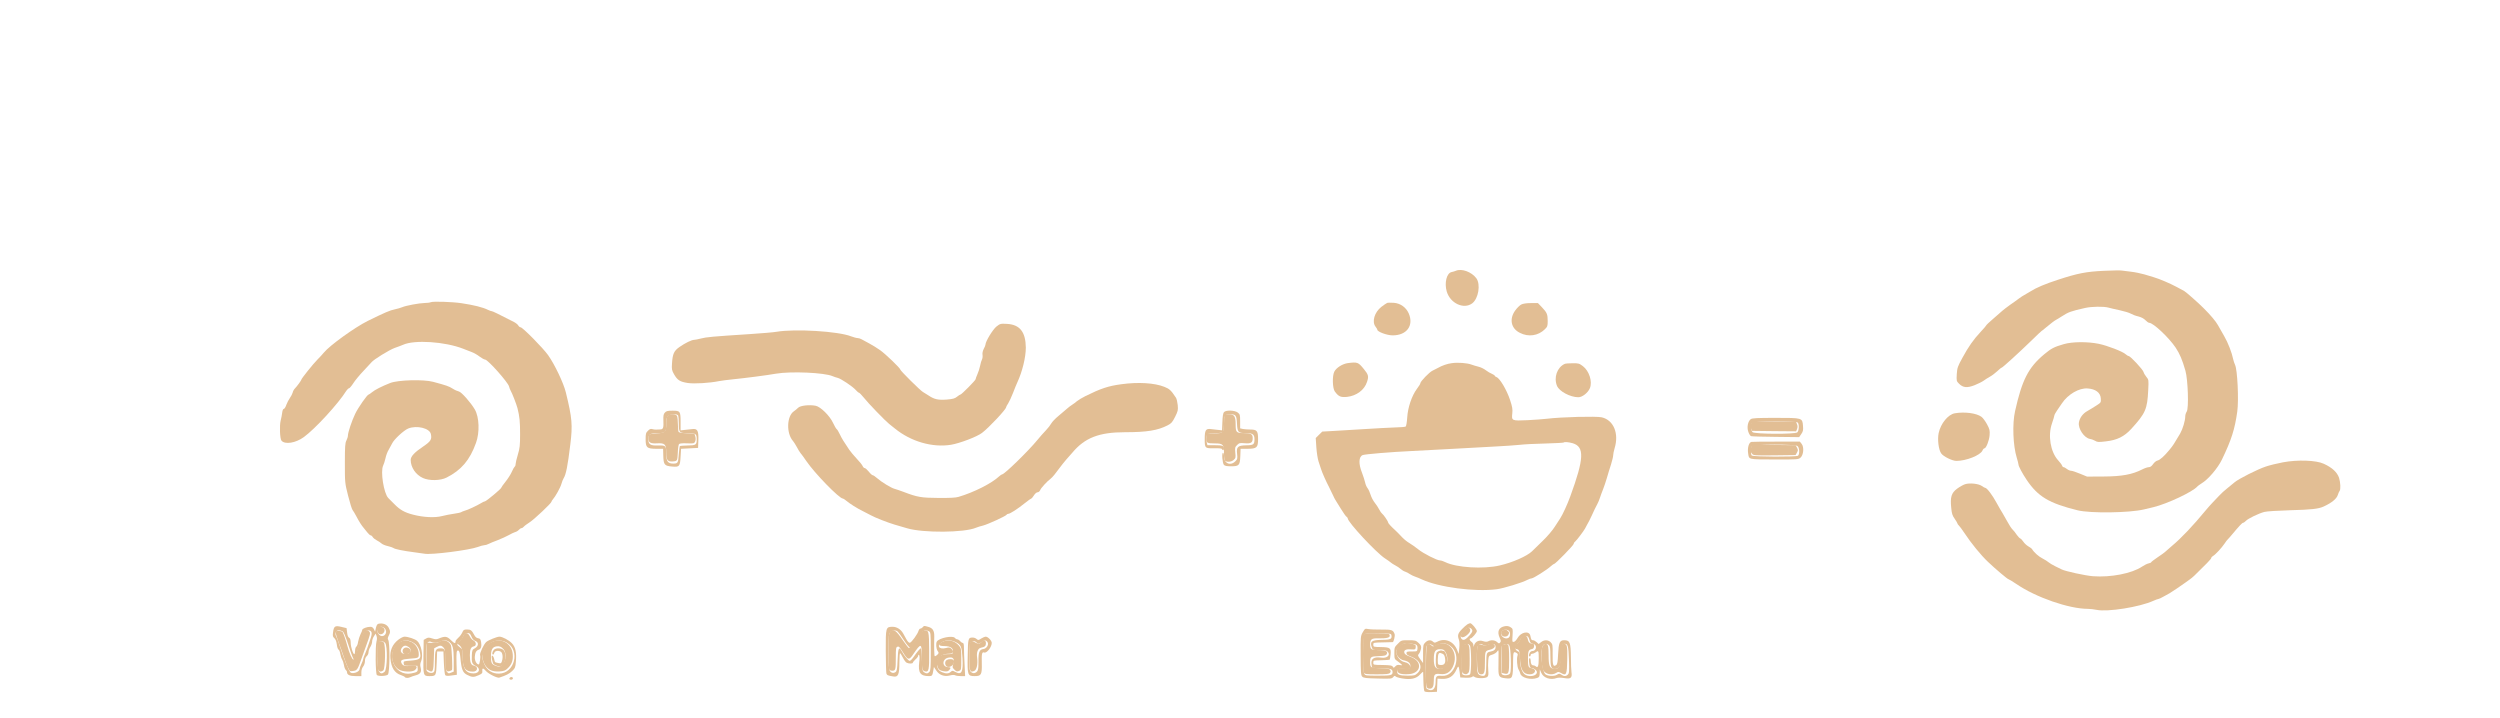
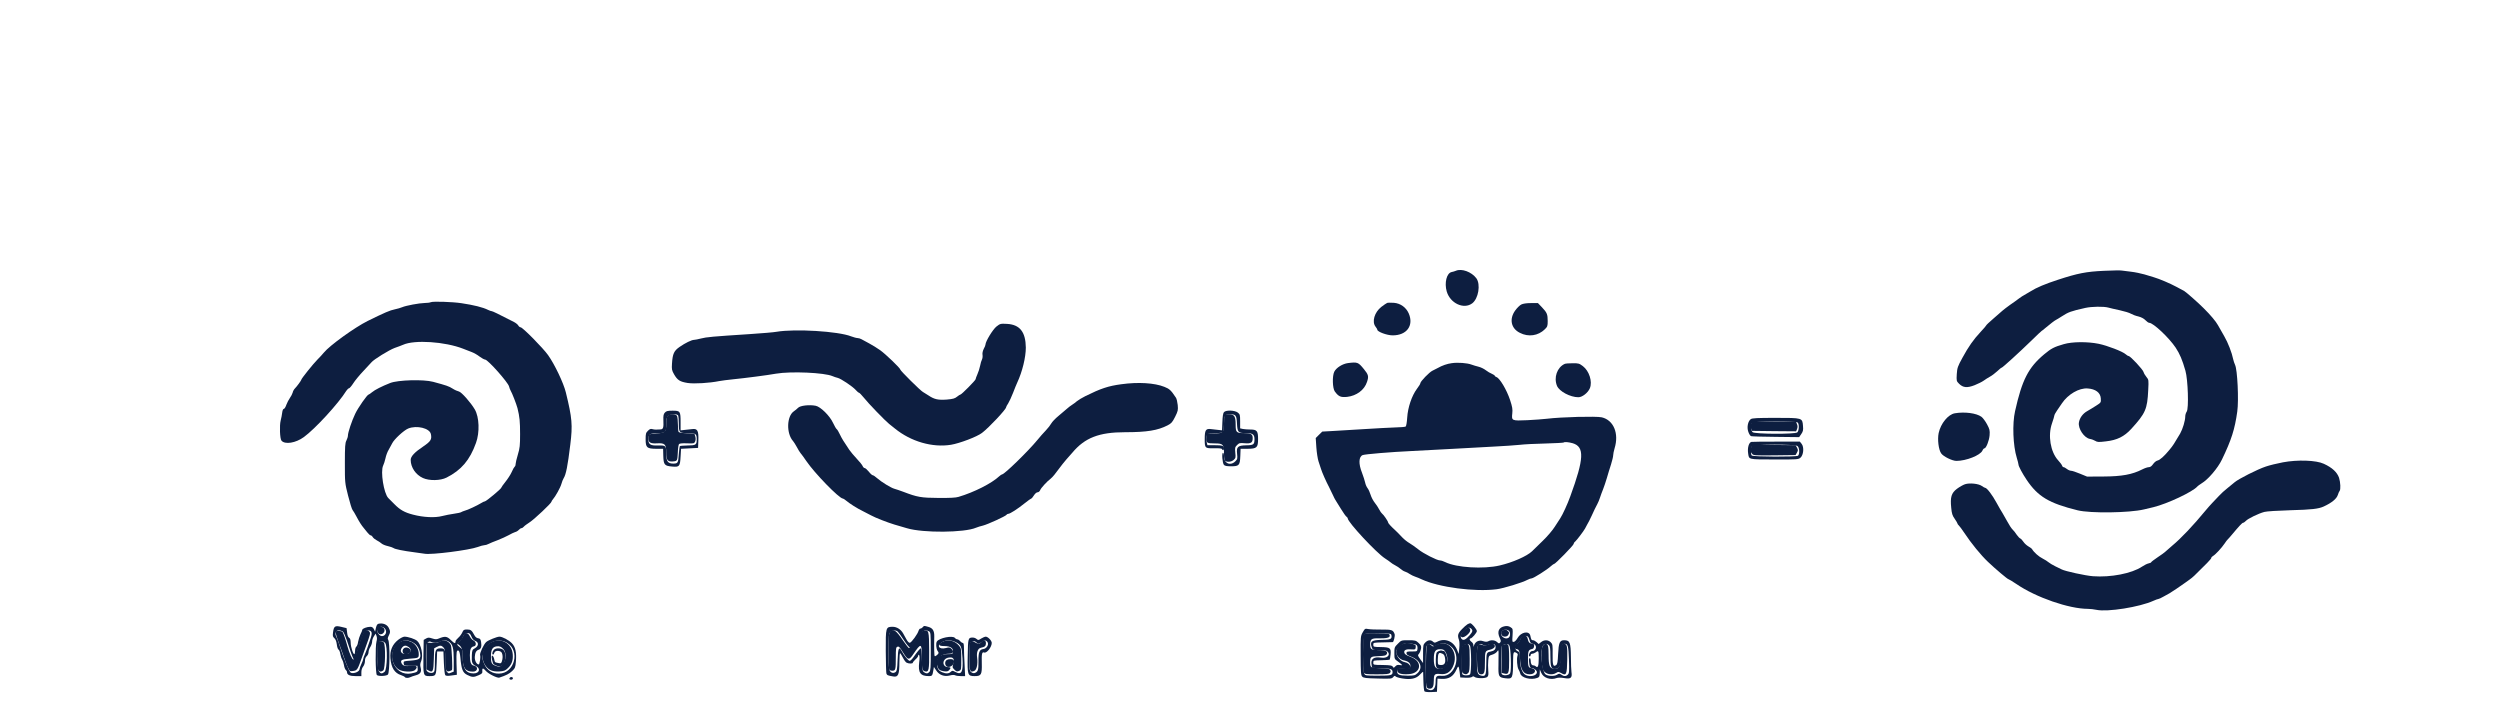
<svg xmlns="http://www.w3.org/2000/svg" viewBox="0 0 2788 460" width="697" height="200">
-   <g transform="translate(0,800) scale(0.1,-0.1)" fill="#e2be94" stroke="none">
+   <g transform="translate(0,800) scale(0.1,-0.1)" fill="#0d1e40" stroke="none">
    <path d="M16235 6680 c-11 -5 -32 -11 -47 -14 -55 -12 -82 -120 -54 -217 39 -132 190 -202 284 -132 70 53 96 212 46 280 -53 71 -164 112 -229 83z" />
    <path d="M23465 6680 c-200 -9 -295 -28 -515 -100 -141 -46 -239 -87 -305 -129 -27 -17 -59 -35 -70 -41 -11 -5 -38 -23 -60 -39 -22 -17 -66 -49 -99 -71 -32 -23 -70 -52 -85 -65 -14 -13 -61 -53 -103 -90 -43 -37 -78 -70 -78 -74 0 -3 -27 -35 -61 -71 -82 -88 -136 -165 -204 -290 -53 -97 -58 -111 -63 -182 -4 -75 -4 -78 25 -107 45 -45 90 -49 173 -17 38 15 84 38 102 51 18 13 50 34 71 45 21 11 57 39 80 60 23 22 45 40 50 40 9 0 193 167 337 307 58 57 107 103 109 103 2 0 21 15 42 33 55 46 100 81 118 90 9 4 36 21 61 37 77 50 104 60 265 96 71 16 205 18 256 4 20 -6 78 -19 129 -30 51 -11 107 -28 125 -39 17 -10 54 -24 82 -30 32 -8 61 -23 79 -42 15 -16 34 -29 42 -29 45 0 221 -166 295 -277 47 -72 73 -133 109 -258 28 -98 39 -422 14 -456 -9 -13 -16 -36 -16 -52 0 -48 -28 -141 -57 -192 -67 -114 -80 -134 -118 -180 -60 -73 -107 -115 -135 -121 -14 -3 -36 -21 -49 -40 -16 -23 -31 -34 -48 -34 -13 0 -46 -11 -73 -25 -112 -57 -228 -78 -430 -79 l-185 -1 -78 32 c-43 18 -88 33 -100 33 -12 0 -33 9 -47 20 -14 11 -30 20 -37 20 -6 0 -14 8 -17 18 -3 10 -23 36 -44 59 -85 93 -116 277 -68 412 14 41 26 80 26 87 0 7 14 33 30 56 17 24 41 59 54 79 68 102 192 174 287 167 89 -6 143 -47 147 -110 3 -47 3 -47 -50 -81 -29 -19 -74 -46 -100 -61 -51 -28 -86 -77 -94 -128 -11 -68 58 -171 123 -183 20 -3 47 -14 60 -22 22 -14 37 -15 119 -5 124 14 203 53 282 139 159 174 179 220 189 433 6 113 5 116 -20 146 -14 17 -29 42 -32 55 -7 28 -148 179 -167 179 -6 0 -21 9 -32 19 -33 31 -205 97 -302 117 -123 25 -295 24 -389 -4 -108 -31 -140 -48 -218 -113 -177 -148 -247 -285 -325 -634 -32 -140 -23 -385 19 -520 10 -33 19 -67 19 -75 0 -19 44 -101 91 -171 126 -187 249 -261 569 -340 142 -35 578 -29 740 10 25 6 72 17 105 25 156 38 440 172 490 231 6 7 26 21 45 33 74 43 183 171 229 267 107 222 143 337 171 535 18 125 2 470 -25 522 -7 15 -16 42 -20 60 -15 75 -59 188 -100 258 -24 41 -56 97 -70 123 -23 42 -81 112 -161 191 -56 57 -196 180 -216 191 -13 6 -52 28 -88 47 -68 37 -191 89 -250 106 -19 6 -67 20 -106 32 -38 11 -106 25 -150 30 -43 5 -90 11 -104 13 -14 3 -101 1 -195 -3z" />
    <path d="M4805 6330 c-11 -5 -42 -9 -69 -9 -60 -1 -210 -29 -251 -47 -16 -7 -54 -18 -83 -24 -52 -10 -112 -36 -301 -129 -145 -72 -425 -274 -489 -353 -15 -18 -47 -54 -72 -78 -46 -46 -180 -213 -180 -225 0 -8 -49 -75 -72 -98 -10 -10 -21 -30 -24 -45 -4 -15 -18 -42 -31 -60 -13 -18 -31 -53 -40 -77 -8 -25 -21 -45 -28 -45 -8 0 -15 -17 -18 -42 -3 -24 -10 -63 -17 -88 -14 -55 -9 -203 9 -224 38 -46 159 -27 250 40 125 91 384 372 474 517 10 15 23 27 30 27 6 1 28 26 47 56 19 30 70 92 113 137 43 45 84 89 90 97 23 30 198 138 259 160 35 12 77 28 93 35 128 58 468 35 670 -44 28 -10 70 -27 95 -37 25 -9 65 -32 89 -51 24 -18 52 -33 61 -33 30 0 256 -254 267 -300 3 -14 11 -34 17 -45 18 -30 64 -149 77 -197 24 -96 29 -150 29 -289 0 -126 -3 -157 -25 -229 -14 -46 -25 -94 -25 -106 0 -13 -5 -26 -11 -29 -5 -4 -21 -31 -33 -60 -13 -29 -45 -78 -70 -109 -25 -31 -46 -61 -46 -65 0 -12 -167 -151 -182 -152 -7 0 -26 -9 -43 -20 -42 -26 -152 -78 -184 -85 -14 -4 -31 -11 -37 -15 -6 -5 -42 -13 -80 -18 -38 -5 -98 -17 -134 -26 -80 -21 -208 -15 -325 16 -93 24 -144 53 -205 115 -25 25 -56 57 -70 70 -50 52 -89 297 -57 362 8 15 19 52 26 82 6 30 22 73 36 95 13 22 30 54 38 70 21 45 130 146 179 166 95 39 239 4 253 -61 13 -60 -1 -82 -85 -139 -95 -63 -140 -111 -140 -149 0 -84 56 -167 137 -203 70 -32 194 -30 263 5 164 83 259 194 328 386 43 117 37 288 -13 374 -45 77 -149 194 -177 200 -15 3 -47 17 -70 32 -42 27 -70 36 -218 76 -108 29 -391 21 -478 -13 -94 -37 -171 -76 -203 -103 -17 -14 -34 -26 -38 -26 -15 0 -118 -147 -150 -215 -38 -79 -81 -208 -81 -243 0 -13 -8 -37 -17 -55 -14 -27 -17 -64 -17 -252 0 -219 0 -220 36 -363 20 -79 42 -151 50 -160 8 -9 27 -42 43 -72 28 -54 57 -100 83 -130 7 -8 24 -30 38 -47 14 -18 31 -33 37 -33 7 0 18 -9 24 -20 7 -11 27 -27 45 -36 18 -9 42 -25 53 -35 11 -10 42 -23 70 -29 27 -6 55 -16 62 -21 15 -13 109 -32 233 -48 52 -7 104 -14 114 -16 73 -15 501 40 594 75 29 11 62 20 73 20 12 0 33 6 47 14 15 8 61 27 102 42 41 16 96 41 123 56 26 15 58 30 71 34 14 3 32 14 42 25 9 10 23 19 29 19 7 0 19 7 26 16 7 9 37 31 65 49 53 34 244 214 244 230 0 5 7 16 15 25 30 34 85 133 96 174 6 22 17 51 25 63 26 41 45 136 74 375 27 218 21 294 -50 583 -25 103 -125 313 -198 415 -56 79 -284 310 -306 310 -8 0 -20 9 -26 20 -6 11 -27 28 -48 39 -177 91 -239 121 -249 121 -6 0 -24 6 -40 14 -58 29 -158 54 -298 75 -101 15 -316 22 -340 11z" />
    <path d="M15470 6322 c-8 -3 -37 -23 -65 -44 -77 -60 -108 -166 -65 -221 11 -14 20 -29 20 -34 0 -23 108 -63 171 -63 157 0 237 109 180 243 -30 69 -92 114 -166 120 -33 2 -67 2 -75 -1z" />
    <path d="M16965 6304 c-16 -8 -47 -38 -67 -66 -69 -95 -48 -201 52 -250 95 -49 204 -33 278 40 29 28 32 37 32 91 0 76 -8 95 -64 154 l-45 47 -78 0 c-49 0 -89 -6 -108 -16z" />
    <path d="M11113 6059 c-40 -31 -123 -167 -123 -202 0 -7 -8 -28 -19 -47 -11 -22 -17 -47 -14 -66 3 -18 0 -41 -6 -53 -6 -11 -16 -43 -21 -71 -5 -27 -19 -70 -30 -94 -11 -25 -20 -49 -20 -55 0 -12 -157 -171 -169 -171 -5 0 -22 -11 -38 -24 -24 -20 -45 -26 -115 -32 -95 -7 -138 2 -202 45 -21 14 -50 32 -64 40 -29 16 -252 237 -252 250 0 15 -163 172 -225 216 -33 23 -88 58 -123 76 -35 19 -73 40 -85 46 -12 7 -32 13 -44 13 -12 0 -44 9 -71 19 -143 57 -625 86 -832 51 -30 -6 -165 -17 -300 -26 -417 -27 -483 -33 -543 -49 -32 -8 -66 -15 -76 -15 -28 0 -99 -35 -161 -78 -64 -44 -79 -77 -86 -187 -4 -63 -2 -75 23 -119 38 -66 65 -83 152 -97 74 -11 242 -1 351 21 25 5 95 14 155 20 130 13 381 45 480 63 165 28 539 12 630 -28 17 -7 42 -16 57 -19 35 -8 166 -95 201 -135 15 -17 32 -31 37 -31 5 0 28 -24 51 -52 48 -62 242 -262 285 -296 16 -12 45 -35 64 -51 178 -145 418 -215 626 -181 96 16 289 89 345 132 78 59 269 263 269 286 0 5 10 24 23 43 12 19 37 72 55 119 18 47 39 99 47 115 56 120 95 281 95 389 -2 174 -67 256 -209 264 -73 4 -77 3 -118 -29z" />
    <path d="M15033 5651 c-61 -8 -130 -51 -153 -96 -24 -48 -20 -186 6 -221 42 -57 66 -67 137 -60 105 12 193 77 222 167 21 62 16 81 -36 144 -62 76 -70 79 -176 66z" />
    <path d="M16190 5650 c-52 -7 -105 -25 -160 -56 -14 -7 -39 -20 -55 -28 -35 -16 -135 -120 -135 -139 0 -7 -17 -36 -39 -64 -57 -77 -101 -207 -108 -321 -3 -51 -11 -96 -17 -99 -6 -4 -60 -9 -121 -10 -60 -2 -211 -10 -335 -18 -124 -8 -281 -17 -349 -21 l-125 -7 -37 -36 -36 -36 7 -105 c4 -58 15 -127 24 -155 9 -27 22 -66 28 -85 11 -37 56 -139 91 -205 23 -46 30 -60 46 -95 6 -14 16 -34 23 -45 7 -11 35 -56 62 -100 27 -44 55 -84 63 -88 7 -4 13 -13 13 -18 0 -42 320 -385 415 -446 27 -18 57 -38 65 -46 8 -8 31 -22 50 -32 19 -9 46 -28 60 -40 14 -13 36 -26 50 -30 14 -4 37 -16 52 -27 15 -10 42 -23 60 -29 18 -6 51 -19 73 -30 191 -89 596 -142 837 -110 77 10 286 74 343 105 17 9 37 16 46 16 19 0 173 97 212 134 16 14 32 26 37 26 15 0 220 210 220 225 0 7 7 19 17 26 18 16 92 113 109 144 6 11 16 31 24 45 7 14 17 32 22 40 5 8 18 35 29 60 23 51 43 93 63 130 8 14 21 45 29 70 8 25 24 68 35 95 11 28 30 84 42 125 12 41 32 109 46 150 13 42 24 87 24 101 0 14 7 50 16 80 51 165 -11 314 -143 345 -61 14 -449 4 -613 -16 -41 -5 -139 -12 -218 -16 -173 -8 -176 -6 -167 75 5 47 1 72 -25 151 -38 114 -115 243 -152 255 -10 4 -18 10 -18 14 0 5 -15 14 -32 22 -18 7 -49 25 -68 40 -19 15 -55 33 -80 39 -25 6 -61 17 -80 24 -47 18 -152 26 -220 16z m1349 -893 c133 -40 127 -171 -27 -592 -31 -86 -85 -204 -112 -245 -10 -14 -37 -56 -61 -94 -24 -39 -84 -109 -134 -157 -49 -49 -103 -101 -120 -117 -56 -54 -214 -124 -360 -158 -182 -43 -484 -24 -607 37 -21 11 -47 19 -59 19 -33 0 -187 78 -243 124 -28 23 -71 53 -96 68 -25 14 -61 43 -80 63 -19 20 -42 44 -50 52 -8 9 -23 23 -33 32 -43 39 -77 76 -77 85 0 13 -52 89 -68 99 -6 4 -21 25 -31 45 -10 20 -33 55 -50 76 -17 21 -38 61 -46 88 -8 27 -23 60 -34 74 -11 14 -23 42 -27 63 -4 20 -20 69 -35 109 -40 100 -37 179 8 197 26 10 307 34 543 45 113 6 324 17 470 25 146 9 351 20 455 25 105 5 231 14 280 19 50 6 179 13 289 15 109 3 201 8 204 11 9 9 55 5 101 -8z" />
    <path d="M17450 5642 c-85 -38 -125 -153 -86 -246 26 -61 148 -126 238 -126 44 0 107 50 128 100 31 74 -7 193 -78 247 -40 30 -49 33 -115 32 -40 0 -79 -3 -87 -7z" />
    <path d="M12505 5415 c-144 -19 -228 -47 -400 -132 -38 -19 -81 -45 -95 -57 -14 -12 -38 -31 -55 -41 -16 -10 -41 -29 -55 -42 -14 -12 -55 -48 -93 -79 -37 -30 -74 -69 -83 -86 -9 -17 -36 -52 -60 -77 -25 -25 -68 -75 -97 -110 -100 -122 -366 -381 -391 -381 -5 0 -20 -10 -32 -21 -84 -79 -281 -179 -454 -230 -31 -10 -100 -13 -225 -12 -192 1 -236 9 -390 68 -38 14 -84 30 -100 34 -38 10 -144 75 -193 118 -20 18 -42 33 -49 33 -7 0 -27 18 -44 40 -18 22 -38 40 -46 40 -7 0 -18 10 -23 23 -5 12 -34 49 -66 82 -31 33 -68 77 -83 99 -64 95 -82 124 -105 172 -13 28 -29 55 -36 59 -6 4 -24 35 -40 69 -36 79 -140 181 -194 191 -71 14 -173 2 -196 -23 -12 -12 -32 -29 -46 -38 -81 -54 -87 -248 -9 -334 8 -9 26 -38 41 -65 14 -28 34 -59 43 -70 10 -11 38 -49 62 -85 92 -136 368 -420 409 -420 5 0 19 -9 32 -20 43 -36 124 -88 194 -122 38 -19 78 -40 89 -46 47 -26 186 -80 260 -102 44 -12 107 -31 140 -41 180 -54 641 -50 770 6 17 7 51 18 78 24 52 13 251 104 262 120 3 6 13 11 20 11 19 0 105 55 184 119 35 28 67 51 71 51 5 0 18 16 30 35 13 21 30 35 41 35 11 0 23 10 29 24 8 23 77 98 116 127 11 8 29 28 42 44 89 117 116 152 133 170 11 11 41 46 68 77 139 166 298 228 588 228 244 0 364 20 475 77 41 21 53 35 83 95 32 64 34 75 29 131 -4 34 -12 71 -20 82 -56 84 -71 98 -129 121 -110 44 -292 55 -480 29z" />
    <path d="M7415 5099 c-15 -16 -19 -33 -17 -85 4 -86 -2 -103 -36 -103 -15 0 -36 -1 -47 -2 -11 0 -30 2 -42 6 -16 5 -29 0 -47 -19 -23 -22 -26 -33 -26 -94 0 -94 14 -106 118 -107 l77 0 2 -79 c3 -99 13 -112 100 -119 80 -7 87 1 93 112 l5 86 95 5 95 5 3 84 c4 107 -10 133 -66 126 -20 -2 -58 -7 -84 -9 l-48 -6 0 91 c0 123 -4 129 -89 129 -56 0 -71 -4 -86 -21z m149 -35 c3 -9 6 -47 6 -85 0 -103 5 -109 98 -109 92 0 102 -7 102 -71 0 -60 -9 -66 -104 -67 -43 -1 -81 -4 -84 -7 -3 -3 -8 -43 -12 -88 -6 -100 -11 -107 -61 -107 -61 0 -79 25 -79 108 0 93 -4 96 -93 94 -84 -3 -107 12 -107 72 0 50 24 66 97 66 96 0 103 6 103 95 0 62 4 79 20 95 25 25 105 28 114 4z" />
    <path d="M13649 5103 c-9 -10 -15 -49 -17 -109 l-4 -93 -46 5 c-26 3 -61 7 -79 9 -56 7 -68 -12 -68 -110 0 -104 2 -106 109 -104 53 1 81 -2 84 -9 6 -19 22 -14 22 7 0 30 -18 36 -105 36 l-80 0 -9 38 c-6 23 -6 48 0 65 9 26 12 27 94 30 52 2 87 8 92 15 4 7 8 45 8 85 0 99 8 112 69 112 63 0 72 -12 76 -107 5 -94 13 -103 101 -103 74 0 94 -15 94 -68 0 -59 -10 -67 -90 -68 -97 -2 -113 -17 -104 -95 6 -53 4 -60 -19 -83 -56 -56 -127 -24 -127 56 0 21 -5 38 -11 38 -16 0 -7 -114 10 -134 10 -12 32 -16 81 -16 89 0 98 11 102 115 l3 80 77 0 c105 1 118 13 118 110 0 89 -13 105 -87 105 -28 0 -65 3 -82 6 l-31 7 0 78 c0 72 -2 79 -26 98 -35 27 -134 30 -155 4z" />
    <path d="M21800 5091 c-75 -13 -157 -114 -180 -220 -15 -72 -1 -186 28 -227 24 -35 124 -84 170 -84 108 0 266 62 290 115 6 14 16 25 22 25 19 0 53 85 58 145 4 56 1 68 -29 124 -19 35 -47 72 -62 83 -57 41 -188 58 -297 39z" />
    <path d="M19525 5026 c-32 -23 -46 -90 -28 -141 8 -24 22 -46 31 -49 9 -3 134 -7 277 -8 l259 -3 24 35 c20 29 23 44 19 89 -7 92 -4 91 -306 91 -201 0 -261 -3 -276 -14z m523 -38 c19 -19 15 -92 -5 -110 -28 -22 -475 -20 -499 3 -19 20 -21 83 -4 104 16 20 489 22 508 3z" />
    <path d="M19533 4772 c-29 -4 -47 -65 -38 -126 11 -73 -5 -69 291 -70 259 -1 269 0 293 20 34 29 42 118 13 154 l-20 25 -259 0 c-142 0 -268 -1 -280 -3z m512 -46 c23 -17 27 -88 7 -108 -15 -15 -500 -13 -516 2 -14 14 -12 86 3 104 19 22 476 24 506 2z" />
    <path d="M25458 4544 c-64 -12 -149 -33 -190 -47 -93 -31 -302 -137 -346 -174 -17 -15 -55 -46 -83 -68 -29 -22 -70 -60 -93 -85 -23 -24 -57 -60 -76 -80 -19 -20 -53 -58 -75 -85 -135 -164 -273 -310 -370 -390 -38 -32 -74 -64 -80 -70 -5 -6 -43 -33 -82 -59 -40 -27 -73 -52 -73 -56 0 -4 -13 -10 -29 -13 -16 -3 -49 -20 -73 -36 -113 -76 -348 -122 -548 -107 -81 6 -312 56 -348 76 -9 5 -42 21 -72 35 -30 15 -64 35 -75 45 -11 10 -40 28 -65 41 -42 20 -98 70 -117 103 -4 8 -24 23 -43 33 -19 11 -44 34 -55 51 -11 17 -27 34 -35 37 -8 3 -26 22 -40 42 -13 21 -34 47 -46 58 -12 11 -39 52 -59 90 -21 39 -45 81 -54 95 -10 14 -39 65 -66 114 -46 85 -107 166 -127 166 -5 0 -21 9 -36 20 -36 26 -136 37 -188 20 -21 -7 -62 -30 -90 -51 -63 -48 -76 -93 -64 -212 6 -65 13 -87 39 -123 17 -25 31 -48 31 -53 0 -5 7 -14 15 -21 8 -7 36 -45 62 -84 77 -116 182 -245 263 -322 83 -79 219 -194 230 -194 4 0 44 -24 87 -53 217 -149 587 -277 798 -277 24 0 67 -5 96 -11 122 -26 480 31 634 101 24 11 49 20 55 20 6 0 32 12 58 27 26 14 56 31 67 37 24 14 126 82 165 111 15 11 40 29 56 40 16 11 41 31 55 45 128 124 189 187 189 197 0 7 9 17 20 23 26 14 97 91 129 139 13 20 29 41 35 46 6 6 25 26 41 46 88 105 120 139 130 139 7 0 20 10 31 21 22 25 142 83 206 100 24 7 156 15 293 19 233 6 312 15 370 42 89 41 142 85 156 127 6 20 15 40 20 46 14 15 10 97 -6 147 -22 62 -76 113 -170 156 -85 40 -293 47 -457 16z" />
    <path d="M4218 2743 c-11 -3 -20 -20 -26 -46 l-9 -42 -13 28 c-10 19 -21 27 -40 27 -38 0 -90 -20 -90 -34 0 -6 -9 -29 -20 -50 -10 -21 -22 -58 -26 -82 -3 -24 -12 -49 -20 -55 -8 -6 -14 -26 -14 -44 0 -17 -3 -35 -7 -39 -12 -12 -42 77 -42 126 -1 33 -6 50 -18 56 -11 6 -19 28 -22 58 l-6 49 -58 14 c-71 17 -84 9 -93 -61 -5 -39 -3 -49 14 -64 14 -12 23 -35 28 -70 3 -29 12 -55 19 -58 7 -2 16 -24 20 -48 4 -23 13 -52 21 -63 7 -11 16 -39 20 -62 3 -24 13 -48 20 -54 8 -6 14 -17 14 -25 0 -30 31 -44 96 -44 l64 0 0 41 c0 26 7 50 20 66 12 15 20 41 20 62 0 24 7 42 20 54 11 9 20 29 20 44 0 16 9 42 20 58 11 17 20 44 20 60 0 17 9 43 20 59 l19 30 10 -26 c6 -17 7 -38 0 -60 -15 -53 -12 -363 4 -376 19 -16 105 -12 123 5 21 22 24 364 2 390 -6 8 -4 22 6 42 20 37 20 54 1 90 -19 38 -69 57 -117 44z m78 -58 c33 -51 -25 -106 -67 -64 -21 21 -24 41 -9 70 15 28 56 24 76 -6z m-473 -27 c9 -7 28 -49 43 -93 78 -237 85 -251 99 -202 72 255 96 307 140 307 39 0 49 -23 32 -77 -27 -85 -57 -167 -72 -200 -8 -17 -15 -37 -15 -45 -1 -7 -9 -31 -20 -53 -11 -22 -19 -47 -20 -56 0 -29 -62 -55 -97 -42 -18 7 -81 162 -138 340 -8 23 -19 52 -25 63 -19 35 -5 70 28 70 16 0 36 -6 45 -12z m472 -128 c29 -32 24 -297 -6 -322 -28 -24 -45 -23 -63 4 -19 27 -23 286 -6 319 14 25 52 24 75 -1z" />
    <path d="M16365 2738 c-11 -6 -39 -31 -62 -55 -45 -46 -51 -70 -33 -118 6 -16 8 -55 4 -93 l-7 -65 -17 44 c-38 97 -135 138 -221 93 -28 -14 -32 -14 -48 0 -25 23 -58 20 -86 -9 -23 -22 -25 -31 -25 -127 l0 -102 -31 42 c-29 40 -30 44 -15 61 9 10 19 35 23 55 5 31 1 39 -27 66 -30 28 -37 30 -112 30 -80 0 -81 0 -119 -39 -37 -37 -39 -41 -39 -104 0 -65 1 -67 38 -93 58 -43 60 -47 25 -41 -25 5 -37 2 -52 -14 -17 -19 -20 -19 -29 -4 -7 14 -27 17 -113 19 -104 1 -104 1 -104 26 0 25 1 25 89 27 48 1 91 4 94 7 3 3 7 30 10 59 6 71 -6 79 -110 81 -81 1 -83 2 -83 26 0 24 1 24 105 26 58 1 108 2 112 3 11 2 27 71 21 89 -17 47 -31 52 -147 51 -61 -1 -127 2 -148 6 -35 7 -37 5 -61 -37 -24 -42 -24 -47 -23 -260 1 -191 3 -219 18 -234 15 -15 42 -18 172 -21 146 -4 156 -3 173 16 12 15 19 17 25 9 4 -7 38 -18 75 -24 96 -16 158 -3 200 45 18 20 33 32 34 26 1 -5 2 -54 3 -107 1 -54 7 -103 12 -108 6 -6 39 -10 75 -8 l64 3 3 73 3 74 42 -3 c83 -5 135 27 169 103 22 50 26 47 36 -28 l7 -59 58 -3 c35 -2 64 2 73 9 10 8 17 9 28 0 21 -18 120 -19 141 -1 14 12 16 25 12 73 -3 33 -3 83 0 112 5 51 7 53 44 64 21 6 45 21 54 34 15 21 15 21 17 -8 0 -17 0 -79 -1 -140 -3 -130 2 -140 76 -149 83 -10 86 -3 87 201 1 91 5 100 36 83 16 -9 19 -16 13 -33 -11 -32 -4 -126 11 -151 8 -11 16 -33 20 -47 11 -48 119 -76 190 -49 22 8 26 16 27 52 l1 43 15 -36 c24 -59 104 -87 175 -60 14 5 47 5 82 -1 73 -13 91 2 81 67 -3 22 -6 96 -6 165 -2 166 -11 190 -76 190 -49 0 -61 -27 -67 -155 -4 -88 -8 -112 -22 -122 -33 -24 -41 0 -39 119 1 105 0 114 -21 135 -29 29 -73 30 -108 2 l-27 -21 -23 21 c-12 11 -30 21 -39 21 -18 0 -21 5 -31 52 -13 57 -104 40 -142 -27 -12 -22 -31 -41 -41 -43 -19 -3 -20 2 -15 71 4 72 4 76 -22 92 -18 12 -37 16 -62 12 -71 -12 -92 -61 -58 -133 13 -28 14 -37 4 -49 -12 -14 -15 -13 -35 5 -24 22 -65 26 -97 9 -16 -8 -31 -8 -59 1 -44 15 -83 -2 -99 -43 l-9 -22 0 22 c-1 13 -10 28 -21 35 -21 13 -27 38 -11 38 16 0 71 64 71 82 0 20 -57 88 -74 88 -6 0 -20 -6 -31 -12z m43 -50 c19 -19 15 -34 -19 -73 -42 -47 -66 -60 -85 -44 -24 19 -16 54 21 92 37 38 62 46 83 25z m413 -18 c22 -12 26 -59 7 -78 -17 -17 -48 -15 -70 5 -47 42 6 103 63 73z m-1303 -59 c6 -38 -13 -46 -110 -47 -113 -1 -135 -19 -108 -88 9 -25 13 -26 84 -26 54 0 79 -4 90 -16 38 -38 -5 -79 -72 -68 -81 13 -119 -15 -106 -80 l6 -34 104 -4 c104 -3 124 -10 124 -43 0 -36 -18 -40 -162 -40 -139 0 -143 1 -154 23 -18 36 -13 414 5 436 12 14 33 16 155 14 140 -3 141 -3 144 -27z m1538 -46 c9 -33 16 -41 40 -45 48 -8 42 -80 -7 -80 -10 0 -23 -9 -29 -19 -13 -25 -13 -41 0 -41 6 0 10 7 10 15 0 8 8 15 18 15 10 0 27 7 38 15 31 24 34 19 34 -69 0 -84 -10 -110 -33 -87 -6 6 -19 11 -28 11 -19 0 -29 20 -29 56 0 13 -4 24 -10 24 -11 0 -12 -19 -4 -72 5 -30 11 -38 27 -38 23 0 57 -27 57 -46 0 -38 -70 -57 -123 -33 -42 19 -67 91 -67 189 0 62 -2 68 -25 78 -18 9 -25 19 -25 41 0 20 8 34 25 45 14 9 25 22 25 29 0 25 41 58 68 55 21 -2 29 -11 38 -43z m-1258 -58 c7 -6 12 -24 10 -41 -3 -31 -3 -31 -63 -31 -53 0 -60 -2 -60 -20 0 -14 13 -24 50 -37 103 -38 138 -123 74 -184 -29 -27 -35 -29 -113 -29 -93 0 -119 12 -114 54 3 28 17 30 97 20 73 -9 59 63 -14 77 -43 8 -84 52 -92 98 -5 32 -2 40 31 70 20 19 46 37 58 39 33 7 121 -3 136 -16z m381 -14 c125 -96 50 -344 -101 -330 -59 5 -68 -4 -68 -70 0 -65 -26 -99 -68 -88 -15 4 -30 12 -34 18 -4 7 -8 114 -8 239 0 193 2 229 16 242 19 20 29 20 58 0 22 -14 27 -13 63 6 47 25 93 20 142 -17z m212 10 c19 -22 20 -306 2 -324 -16 -16 -74 -14 -85 3 -4 7 -7 80 -5 163 2 148 2 150 27 162 33 17 45 16 61 -4z m148 5 c15 -9 28 -9 58 1 52 17 77 12 81 -17 5 -31 -13 -50 -54 -58 -47 -9 -48 -13 -49 -142 -1 -123 -8 -137 -55 -127 -45 11 -50 29 -50 179 0 116 3 143 17 158 19 21 27 22 52 6z m292 -5 c18 -21 26 -281 10 -312 -15 -26 -85 -30 -95 -5 -9 22 -7 297 2 310 4 7 18 14 32 17 14 2 28 5 31 6 4 0 13 -6 20 -16z m443 1 c13 -12 16 -38 16 -120 0 -119 8 -144 48 -144 57 0 72 34 72 164 0 94 8 116 41 116 34 0 41 -27 46 -178 4 -130 3 -151 -12 -165 -21 -21 -44 -22 -73 -1 -21 14 -25 14 -49 -1 -29 -19 -102 -16 -128 5 -42 35 -62 280 -26 323 17 21 45 22 65 1z" />
    <path d="M16040 2437 c-23 -12 -25 -19 -28 -91 -3 -89 5 -106 52 -106 53 0 76 31 76 100 0 41 -23 100 -39 100 -5 0 -15 2 -23 5 -7 3 -24 -1 -38 -8z m43 -26 c19 -7 27 -20 32 -50 9 -55 -6 -79 -47 -77 -33 2 -33 2 -34 56 0 30 4 61 9 68 11 14 10 14 40 3z" />
    <path d="M10290 2705 c-7 -8 -19 -15 -26 -15 -8 0 -16 -11 -20 -23 -8 -35 -78 -131 -97 -135 -10 -2 -24 12 -39 39 -13 23 -29 52 -36 65 -25 45 -71 74 -116 74 -78 0 -79 -5 -78 -271 1 -127 4 -239 7 -249 6 -20 16 -24 77 -34 55 -10 68 22 68 159 0 58 4 104 8 101 4 -2 18 -25 31 -50 12 -25 31 -51 41 -56 24 -13 70 -13 70 0 0 5 14 22 30 37 17 14 30 33 30 42 0 10 3 12 10 5 6 -6 7 -35 1 -79 -14 -118 12 -155 110 -155 33 0 38 6 47 61 l7 41 25 -38 c33 -52 91 -73 152 -57 27 7 49 8 60 2 9 -5 38 -9 64 -9 l47 0 -6 128 c-4 70 -7 153 -7 185 0 39 -4 57 -13 57 -7 0 -20 9 -30 20 -9 11 -23 20 -31 20 -7 0 -20 7 -27 16 -25 30 -175 0 -201 -40 -13 -20 -8 -81 8 -105 16 -22 15 -24 -4 -44 -12 -11 -24 -18 -28 -14 -6 5 -8 105 -5 221 1 62 -18 92 -66 105 -48 14 -48 14 -63 -4z m-279 -48 c8 -7 39 -49 68 -94 32 -50 60 -83 69 -83 10 0 30 23 47 51 76 127 113 157 164 129 20 -10 21 -19 21 -225 0 -181 -2 -216 -16 -229 -19 -20 -35 -20 -60 -2 -17 13 -19 30 -23 140 -1 69 -7 126 -11 126 -9 0 -41 -38 -83 -99 -16 -23 -34 -41 -42 -41 -15 0 -64 59 -89 108 -30 58 -41 35 -46 -97 -4 -104 -8 -125 -23 -136 -11 -8 -26 -11 -35 -8 -39 13 -42 31 -42 235 0 185 1 199 20 218 22 22 57 26 81 7z m645 -117 c62 -31 70 -49 78 -183 8 -154 -10 -188 -81 -150 -30 16 -33 16 -51 0 -23 -21 -52 -22 -97 -3 -41 18 -55 42 -55 99 0 65 54 107 136 107 44 0 55 23 26 53 -20 19 -26 20 -64 10 -79 -21 -108 31 -38 68 45 25 93 24 146 -1z" />
    <path d="M10558 2339 c-22 -12 -23 -52 -3 -69 34 -28 98 22 82 64 -7 18 -53 21 -79 5z" />
    <path d="M5155 2646 c-8 -18 -28 -45 -45 -59 -16 -14 -30 -32 -30 -40 0 -28 -13 -24 -52 15 -43 43 -65 46 -135 17 -26 -11 -38 -10 -73 1 -36 12 -46 12 -69 -1 l-26 -15 -3 -182 c-3 -215 -1 -222 66 -222 75 0 76 2 82 147 l5 128 35 0 35 0 5 -127 c3 -73 10 -132 16 -138 8 -8 30 -9 70 -3 l59 8 -4 127 c-3 130 0 151 23 142 8 -3 16 -32 20 -77 12 -133 26 -169 77 -194 54 -27 72 -28 127 -3 38 17 43 23 41 47 -4 35 10 36 38 2 28 -33 128 -83 151 -76 74 24 112 43 143 73 33 32 37 42 42 102 9 107 -4 166 -44 208 -34 36 -107 74 -139 74 -27 0 -122 -38 -147 -59 -27 -23 -76 -128 -69 -147 8 -20 -5 -104 -15 -104 -25 0 -47 44 -44 86 3 47 16 70 45 79 25 8 33 37 25 85 -5 32 -11 39 -32 42 -17 2 -32 14 -43 35 -29 54 -40 63 -82 63 -35 0 -40 -4 -53 -34z m102 -44 c10 -26 24 -42 44 -50 41 -15 38 -58 -6 -82 -27 -15 -30 -22 -33 -75 -4 -82 3 -102 43 -121 59 -28 43 -84 -24 -84 -87 0 -121 53 -121 192 0 74 -1 77 -30 98 -16 12 -30 26 -30 32 0 5 14 22 30 36 17 15 30 31 30 37 0 24 32 55 56 55 20 0 29 -8 41 -38z m-250 -59 c42 -28 53 -69 53 -208 l0 -125 -26 -10 c-32 -13 -30 -13 -48 6 -13 12 -16 38 -16 120 0 124 -8 144 -55 144 -57 0 -65 -17 -65 -145 0 -103 -2 -115 -19 -125 -24 -12 -66 1 -75 25 -3 9 -6 79 -6 154 0 123 2 140 19 155 15 14 24 15 40 7 27 -15 71 -13 101 4 34 19 65 19 97 -2z m647 -11 c150 -88 85 -342 -89 -344 -71 -2 -129 34 -159 96 -30 61 -32 87 -11 147 40 112 160 159 259 101z" />
    <path d="M5507 2452 c-18 -20 -23 -52 -8 -52 5 0 11 9 14 20 8 30 70 28 84 -2 11 -26 11 -62 -1 -96 -7 -20 -12 -22 -39 -16 -40 8 -38 6 -46 45 -4 18 -12 34 -20 37 -13 4 -11 -23 6 -81 5 -20 41 -37 78 -37 57 0 86 129 40 180 -24 26 -86 27 -108 2z" />
    <path d="M4441 2565 c-66 -52 -95 -121 -87 -207 9 -106 47 -164 118 -187 21 -7 40 -17 43 -22 8 -12 40 -12 63 0 9 5 36 14 59 20 52 14 67 38 54 87 -7 26 -6 44 6 71 25 62 1 185 -45 226 -23 21 -102 47 -141 47 -15 0 -45 -16 -70 -35z m159 -27 c48 -24 77 -68 86 -130 9 -54 -9 -67 -104 -75 -82 -6 -83 -6 -80 -32 3 -25 5 -26 78 -26 l75 0 3 -31 c3 -35 -5 -41 -72 -54 -190 -37 -293 225 -134 340 50 36 88 38 148 8z" />
    <path d="M4502 2468 c-20 -20 -14 -55 9 -61 32 -8 69 9 69 32 0 34 -54 53 -78 29z" />
    <path d="M10942 2579 c-30 -20 -34 -20 -51 -5 -10 9 -28 16 -42 16 -52 0 -54 -6 -57 -200 -5 -218 -1 -230 77 -230 74 0 83 16 80 142 -3 109 2 131 27 121 28 -10 84 61 84 107 0 26 -43 70 -67 70 -10 0 -33 -10 -51 -21z m72 -42 c16 -26 -12 -71 -47 -75 -45 -5 -57 -36 -55 -139 1 -96 -6 -116 -44 -129 -12 -3 -27 1 -39 12 -17 15 -19 32 -19 161 0 80 5 153 10 164 13 23 52 25 70 4 17 -20 27 -19 58 5 29 24 50 23 66 -3z" />
    <path d="M5687 2143 c-13 -12 -7 -23 13 -23 11 0 20 7 20 15 0 15 -21 21 -33 8z" />
  </g>
-   <g transform="translate(0,800) scale(0.1,-0.1)" fill="#e2be94" stroke="none">
+   <g transform="translate(0,800) scale(0.1,-0.1)" fill="#0d1e40" stroke="none">
    <path d="M7447 5062 c-13 -14 -17 -37 -17 -89 0 -91 -11 -102 -109 -106 -78 -3 -91 -11 -91 -58 0 -43 26 -58 98 -53 87 5 102 -11 102 -104 0 -83 15 -102 73 -98 51 4 51 6 56 99 1 45 8 87 13 94 7 8 35 11 90 9 75 -3 80 -2 90 20 7 16 8 35 2 56 l-10 33 -84 3 c-52 2 -87 8 -92 15 -4 7 -8 45 -8 85 0 40 -5 82 -10 93 -14 26 -80 26 -103 1z" />
    <path d="M13656 5064 c-3 -9 -6 -48 -6 -88 0 -101 -7 -108 -111 -110 l-84 -1 -3 -44 c-4 -59 6 -66 96 -66 92 0 102 -11 102 -116 0 -37 5 -70 12 -77 19 -19 72 -14 97 10 21 19 23 27 17 80 -5 54 -4 61 20 85 23 23 31 25 85 20 70 -6 89 6 89 58 0 43 -20 55 -95 55 -87 0 -95 8 -95 93 0 94 -15 117 -74 117 -31 0 -46 -5 -50 -16z" />
    <path d="M19529 4976 c-8 -16 -8 -34 -2 -53 l10 -28 247 -3 246 -2 11 27 c7 19 7 35 -2 55 l-11 28 -244 0 -244 0 -11 -24z" />
    <path d="M19530 4715 c-14 -37 -13 -50 8 -74 17 -21 22 -21 252 -19 l234 3 16 28 c13 24 13 30 0 55 l-16 27 -242 3 -242 2 -10 -25z" />
    <path d="M4217 2703 c-15 -14 -7 -63 11 -72 39 -21 81 36 50 67 -13 13 -50 16 -61 5z" />
    <path d="M16322 2667 c-54 -55 -32 -100 28 -57 36 26 52 53 44 74 -10 25 -38 19 -72 -17z" />
    <path d="M16758 2669 c-21 -12 -23 -40 -6 -57 18 -18 56 -14 68 7 13 25 13 27 -6 45 -18 18 -32 20 -56 5z" />
    <path d="M3744 2656 c-5 -13 9 -58 62 -201 14 -38 29 -83 35 -100 19 -61 53 -134 64 -139 6 -2 26 -1 44 3 34 6 43 22 86 146 8 22 28 78 45 125 50 136 53 150 39 166 -33 40 -69 5 -101 -101 -49 -163 -66 -210 -78 -210 -13 0 -44 70 -66 150 -16 62 -47 152 -54 158 -15 13 -71 16 -76 3z" />
    <path d="M9927 2652 c-15 -16 -17 -46 -17 -209 0 -105 3 -198 6 -207 4 -9 18 -16 34 -16 37 0 40 11 40 146 0 98 2 116 17 121 18 7 24 1 76 -82 43 -67 57 -67 100 -3 89 131 97 129 97 -25 0 -130 5 -154 32 -163 46 -14 52 10 50 227 -1 226 -4 237 -62 224 -27 -6 -42 -22 -92 -101 -34 -52 -66 -93 -72 -91 -6 1 -36 41 -68 87 -76 113 -105 132 -141 92z" />
    <path d="M5165 2606 c-8 -19 -27 -46 -41 -59 -25 -24 -26 -25 -7 -38 33 -24 43 -55 43 -138 0 -120 29 -161 115 -161 56 0 61 60 6 68 -29 5 -41 39 -41 116 0 66 12 92 45 98 30 5 27 49 -4 65 -14 6 -32 27 -41 45 -22 48 -56 50 -75 4z" />
    <path d="M15211 2621 c-14 -26 -15 -396 -1 -422 10 -17 22 -19 144 -19 110 0 136 3 147 16 9 11 10 20 2 32 -8 14 -30 18 -109 20 -109 3 -114 6 -114 67 0 60 7 65 95 68 60 2 80 6 88 19 21 32 -8 48 -87 48 -84 0 -96 8 -96 66 0 55 17 67 88 65 97 -1 134 7 130 32 -3 21 -8 22 -140 25 -127 2 -138 1 -147 -17z" />
    <path d="M16968 2593 c-9 -10 -19 -28 -22 -40 -4 -12 -15 -25 -26 -28 -32 -10 -36 -65 -5 -65 23 0 34 -25 35 -85 5 -142 35 -195 110 -195 65 0 82 59 19 69 -34 5 -39 16 -39 107 0 84 6 98 45 106 13 2 21 12 23 30 3 22 -1 27 -24 30 -29 3 -39 16 -49 61 -6 32 -43 37 -67 10z" />
    <path d="M4455 2537 c-104 -59 -112 -228 -13 -300 42 -31 159 -36 187 -8 35 35 18 53 -44 46 -62 -8 -91 -1 -105 25 -20 37 -3 47 87 54 102 8 103 8 103 52 0 56 -35 113 -83 135 -55 24 -83 24 -132 -4z m103 -53 c35 -24 27 -66 -14 -75 -64 -13 -97 29 -57 73 20 22 42 23 71 2z" />
    <path d="M4902 2544 c-22 -15 -54 -18 -117 -12 l-30 3 0 -150 0 -149 27 -15 c45 -25 53 -7 56 130 l4 119 28 15 c39 20 53 19 76 -6 16 -18 19 -38 20 -136 2 -122 8 -139 49 -127 11 4 22 9 25 11 9 8 -2 258 -12 278 -26 51 -83 69 -126 39z" />
    <path d="M5480 2538 c-98 -50 -128 -168 -67 -259 34 -51 80 -71 154 -67 55 4 67 8 98 38 43 42 59 87 53 155 -10 121 -131 188 -238 133z m134 -77 c30 -33 33 -103 6 -145 -28 -47 -46 -56 -84 -44 -53 18 -61 32 -61 107 0 77 17 107 64 113 31 4 50 -3 75 -31z" />
    <path d="M10510 2542 c-55 -27 -46 -47 21 -47 67 0 102 -23 97 -64 -3 -24 -6 -26 -58 -26 -93 0 -137 -44 -120 -120 11 -49 26 -63 76 -71 31 -4 45 -2 57 11 24 23 21 35 -7 35 -73 0 -73 92 0 106 54 10 71 -12 55 -67 -12 -40 -11 -43 13 -67 22 -22 28 -24 51 -14 25 11 25 13 25 131 0 114 -1 121 -26 151 -49 57 -121 74 -184 42z" />
    <path d="M10945 2540 c-22 -24 -35 -25 -73 -3 -57 33 -62 21 -62 -150 0 -171 6 -191 55 -169 28 13 41 76 32 147 -9 60 8 104 41 111 45 9 57 20 57 50 0 36 -24 43 -50 14z" />
    <path d="M4213 2538 c-13 -21 -7 -297 7 -313 15 -18 31 -19 54 -2 23 17 28 285 6 311 -15 19 -56 21 -67 4z" />
    <path d="M15635 2515 c-68 -35 -84 -91 -40 -143 14 -17 39 -32 58 -36 51 -9 79 -33 75 -64 -3 -27 -4 -27 -76 -24 l-73 2 3 -27 c4 -34 46 -47 131 -41 138 10 153 142 22 191 -60 22 -75 34 -75 58 0 22 28 32 83 27 39 -3 42 -1 45 24 3 23 -2 28 -35 37 -52 15 -83 14 -118 -4z" />
    <path d="M16023 2509 c-42 -22 -43 -22 -63 -4 -16 15 -25 17 -38 8 -15 -9 -17 -37 -20 -238 -3 -241 0 -255 44 -255 31 0 44 27 44 92 0 69 9 78 75 71 62 -7 105 18 135 77 77 154 -41 320 -177 249z m93 -74 c53 -81 17 -195 -60 -195 -49 0 -66 28 -66 110 0 85 16 110 70 110 31 0 43 -5 56 -25z" />
    <path d="M16596 2512 c-30 -12 -45 -13 -68 -4 -52 19 -59 -1 -57 -152 2 -138 12 -176 47 -176 36 0 42 21 42 136 0 120 2 126 55 138 54 13 73 46 38 65 -12 6 -31 4 -57 -7z" />
    <path d="M16323 2510 c-22 -9 -23 -13 -23 -159 0 -138 2 -151 19 -161 27 -14 37 -13 55 6 13 13 16 42 16 158 0 166 -6 180 -67 156z" />
    <path d="M16770 2511 l-25 -7 0 -154 0 -154 25 -6 c56 -15 60 -3 60 158 0 102 -4 152 -12 160 -13 13 -12 13 -48 3z" />
    <path d="M17204 2495 c-20 -30 -16 -223 5 -266 23 -48 98 -64 146 -33 22 14 26 14 55 -2 57 -34 65 -18 68 151 3 153 -2 175 -39 175 -30 0 -40 -35 -38 -135 2 -119 -12 -148 -69 -143 -51 4 -62 30 -62 154 0 99 -7 124 -37 124 -7 0 -20 -11 -29 -25z" />
  </g>
</svg>
